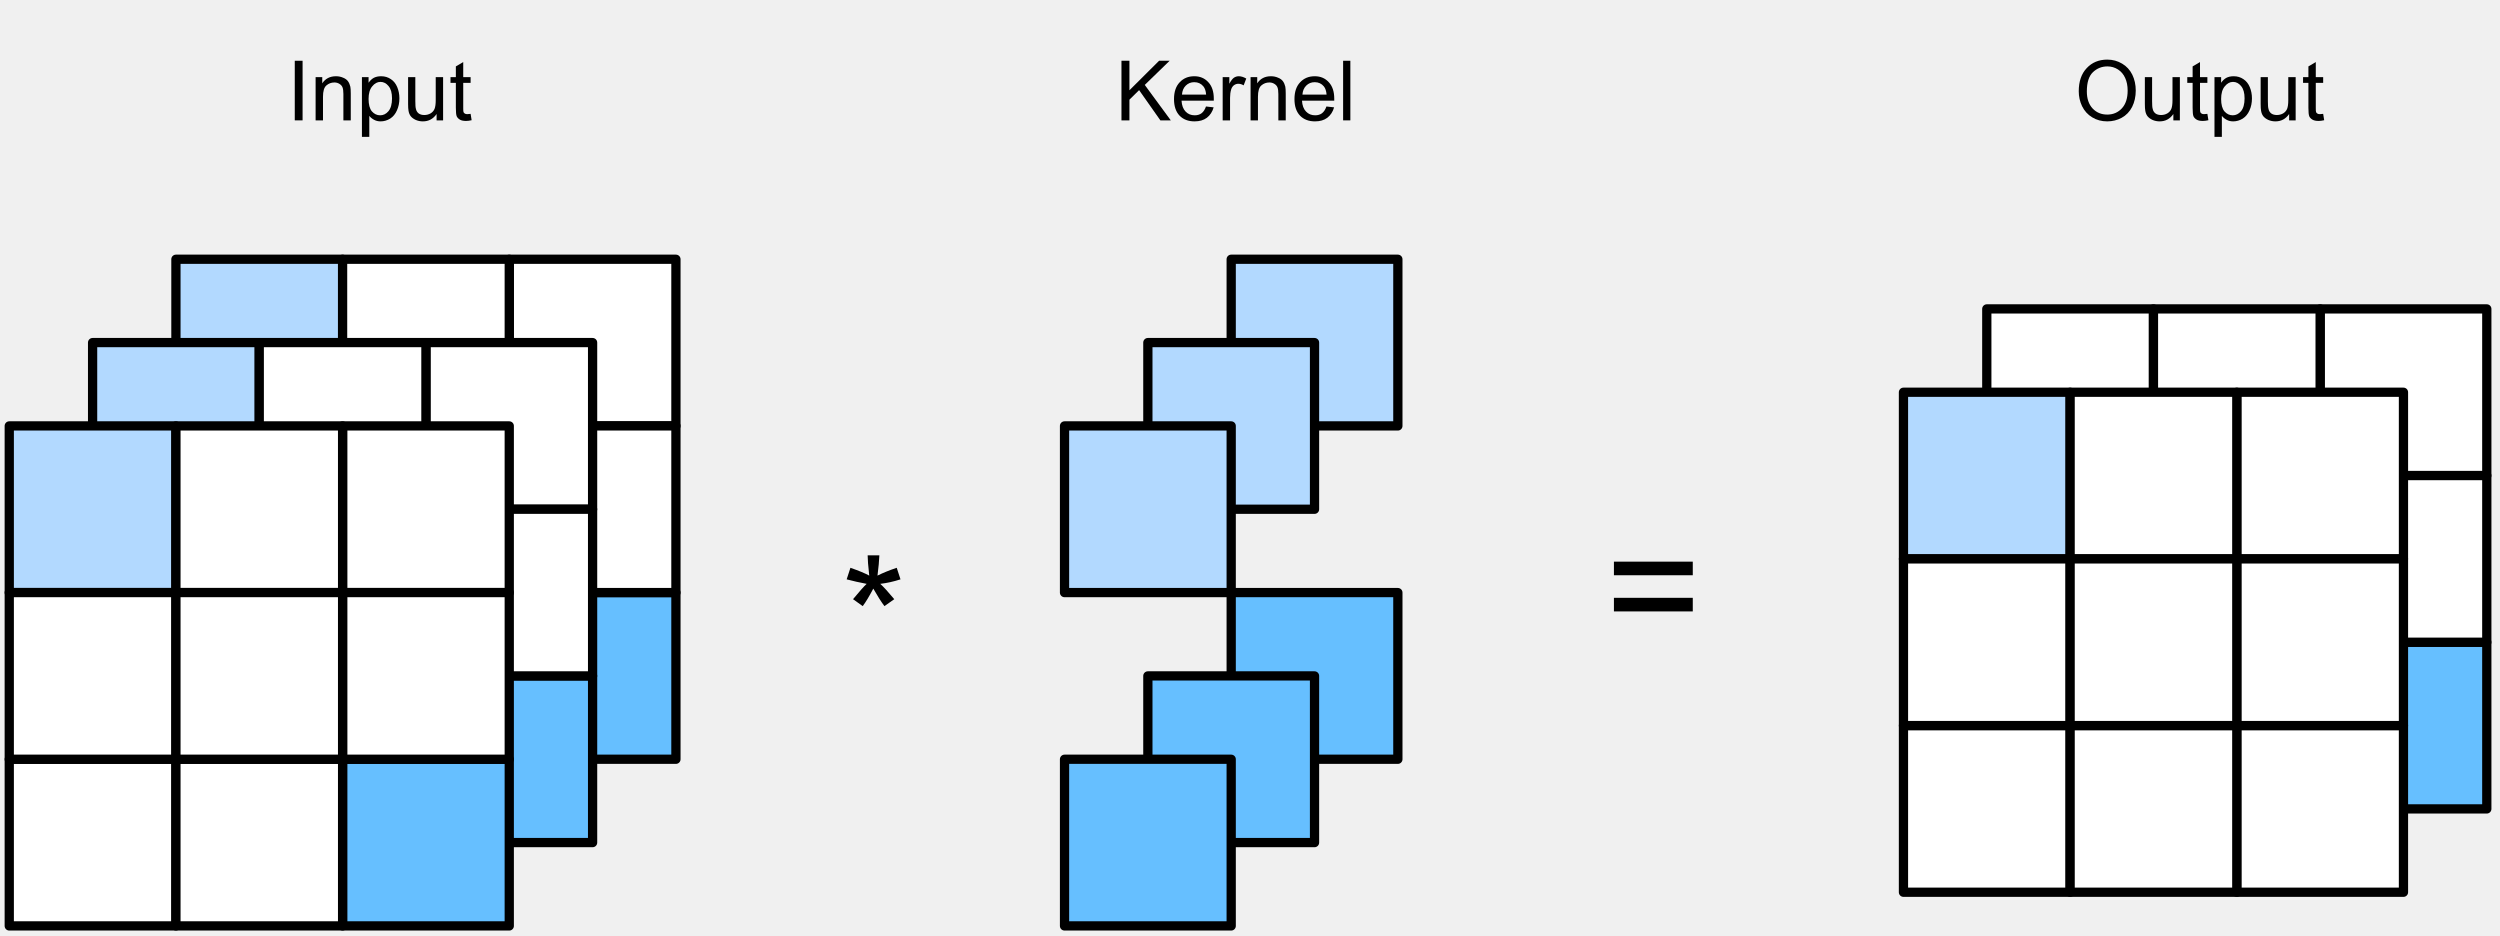
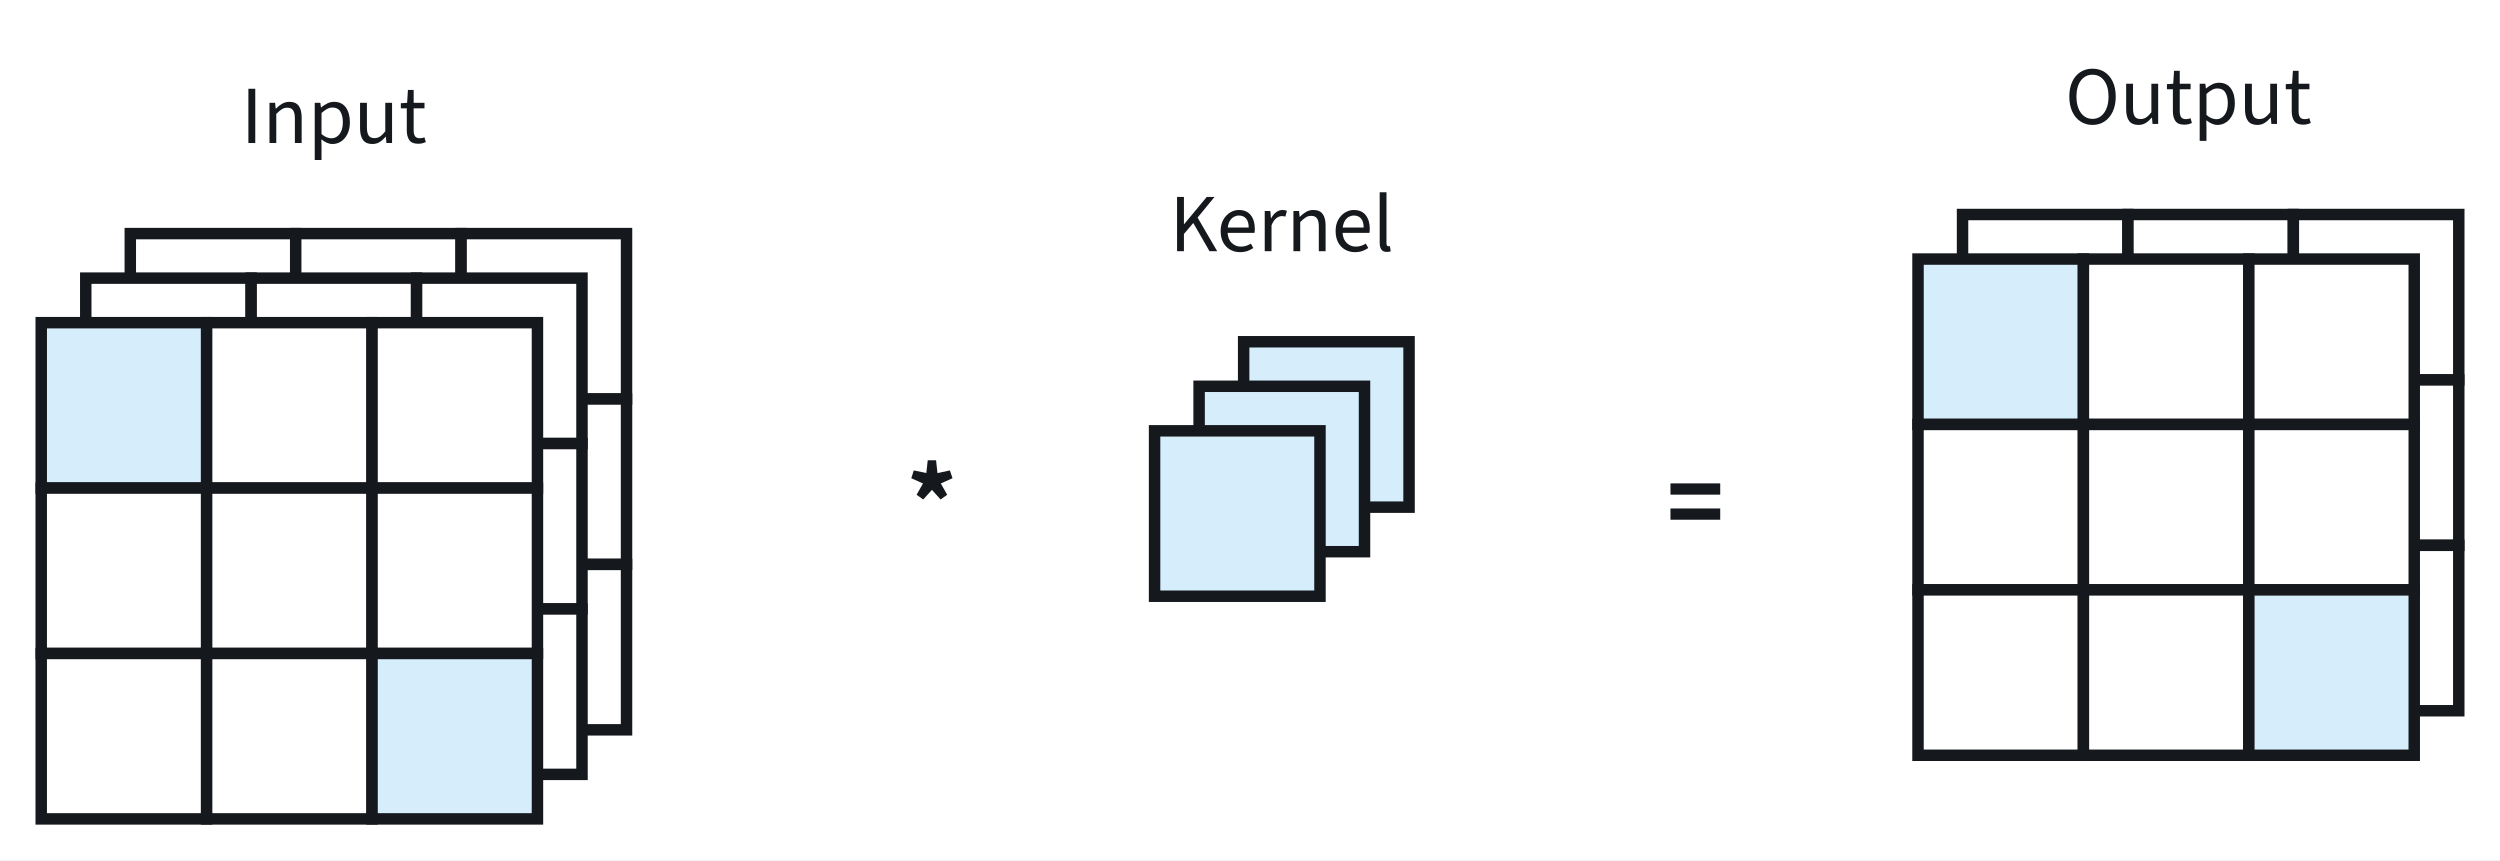
- <svg xmlns="http://www.w3.org/2000/svg" xmlns:xlink="http://www.w3.org/1999/xlink" width="270pt" height="101pt" viewBox="0 0 270 101" version="1.1">
+ <svg xmlns="http://www.w3.org/2000/svg" xmlns:xlink="http://www.w3.org/1999/xlink" width="392.96pt" height="135.198pt" viewBox="0 0 392.96 135.198" version="1.1">
  <defs>
-     <g>
-       <symbol overflow="visible" id="glyph0-0">
-         <path style="stroke:none;" d="M 1.125 0 L 1.125 -5.625 L 5.625 -5.625 L 5.625 0 Z M 1.266 -0.141 L 5.484 -0.141 L 5.484 -5.484 L 1.266 -5.484 Z M 1.266 -0.141 " />
-       </symbol>
-       <symbol overflow="visible" id="glyph0-1">
-         <path style="stroke:none;" d="M 0.438 -3.141 C 0.438 -4.203 0.723 -5.035 1.297 -5.641 C 1.867 -6.254 2.609 -6.562 3.516 -6.562 C 4.109 -6.562 4.645 -6.414 5.125 -6.125 C 5.602 -5.844 5.969 -5.445 6.219 -4.938 C 6.469 -4.426 6.594 -3.852 6.594 -3.219 C 6.594 -2.562 6.461 -1.973 6.203 -1.453 C 5.941 -0.941 5.566 -0.551 5.078 -0.281 C 4.598 -0.02 4.078 0.109 3.516 0.109 C 2.91 0.109 2.367 -0.035 1.891 -0.328 C 1.41 -0.617 1.047 -1.02 0.797 -1.531 C 0.555 -2.039 0.438 -2.578 0.438 -3.141 Z M 1.312 -3.125 C 1.312 -2.344 1.52 -1.727 1.938 -1.281 C 2.352 -0.844 2.879 -0.625 3.516 -0.625 C 4.148 -0.625 4.676 -0.848 5.094 -1.297 C 5.508 -1.742 5.719 -2.383 5.719 -3.219 C 5.719 -3.738 5.629 -4.191 5.453 -4.578 C 5.273 -4.973 5.016 -5.281 4.672 -5.5 C 4.328 -5.719 3.945 -5.828 3.531 -5.828 C 2.926 -5.828 2.406 -5.617 1.969 -5.203 C 1.531 -4.785 1.312 -4.094 1.312 -3.125 Z M 1.312 -3.125 " />
-       </symbol>
-       <symbol overflow="visible" id="glyph0-2">
-         <path style="stroke:none;" d="M 3.656 0 L 3.656 -0.688 C 3.289 -0.156 2.797 0.109 2.172 0.109 C 1.898 0.109 1.645 0.055 1.406 -0.047 C 1.164 -0.16 0.984 -0.297 0.859 -0.453 C 0.742 -0.609 0.664 -0.801 0.625 -1.031 C 0.594 -1.188 0.578 -1.438 0.578 -1.781 L 0.578 -4.672 L 1.359 -4.672 L 1.359 -2.078 C 1.359 -1.66 1.379 -1.383 1.422 -1.25 C 1.461 -1.039 1.562 -0.875 1.719 -0.75 C 1.883 -0.633 2.086 -0.578 2.328 -0.578 C 2.566 -0.578 2.789 -0.633 3 -0.75 C 3.207 -0.875 3.352 -1.039 3.438 -1.25 C 3.52 -1.457 3.562 -1.766 3.562 -2.172 L 3.562 -4.672 L 4.359 -4.672 L 4.359 0 Z M 3.656 0 " />
-       </symbol>
-       <symbol overflow="visible" id="glyph0-3">
-         <path style="stroke:none;" d="M 2.328 -0.703 L 2.438 -0.016 C 2.207 0.035 2.008 0.062 1.844 0.062 C 1.551 0.062 1.328 0.016 1.172 -0.078 C 1.016 -0.172 0.898 -0.289 0.828 -0.438 C 0.766 -0.582 0.734 -0.891 0.734 -1.359 L 0.734 -4.047 L 0.156 -4.047 L 0.156 -4.672 L 0.734 -4.672 L 0.734 -5.828 L 1.531 -6.297 L 1.531 -4.672 L 2.328 -4.672 L 2.328 -4.047 L 1.531 -4.047 L 1.531 -1.328 C 1.531 -1.098 1.539 -0.953 1.562 -0.891 C 1.594 -0.828 1.641 -0.773 1.703 -0.734 C 1.766 -0.691 1.852 -0.672 1.969 -0.672 C 2.062 -0.672 2.18 -0.68 2.328 -0.703 Z M 2.328 -0.703 " />
-       </symbol>
-       <symbol overflow="visible" id="glyph0-4">
-         <path style="stroke:none;" d="M 0.594 1.781 L 0.594 -4.672 L 1.312 -4.672 L 1.312 -4.062 C 1.477 -4.301 1.664 -4.477 1.875 -4.594 C 2.094 -4.707 2.359 -4.766 2.672 -4.766 C 3.066 -4.766 3.414 -4.66 3.719 -4.453 C 4.02 -4.254 4.25 -3.969 4.406 -3.594 C 4.562 -3.219 4.641 -2.812 4.641 -2.375 C 4.641 -1.895 4.551 -1.461 4.375 -1.078 C 4.207 -0.691 3.961 -0.395 3.641 -0.188 C 3.316 0.008 2.973 0.109 2.609 0.109 C 2.348 0.109 2.113 0.051 1.906 -0.062 C 1.695 -0.176 1.523 -0.316 1.391 -0.484 L 1.391 1.781 Z M 1.312 -2.312 C 1.312 -1.707 1.43 -1.258 1.672 -0.969 C 1.922 -0.688 2.219 -0.547 2.562 -0.547 C 2.906 -0.547 3.203 -0.691 3.453 -0.984 C 3.711 -1.285 3.844 -1.75 3.844 -2.375 C 3.844 -2.969 3.719 -3.41 3.469 -3.703 C 3.227 -4.004 2.938 -4.156 2.594 -4.156 C 2.258 -4.156 1.961 -3.992 1.703 -3.672 C 1.441 -3.359 1.312 -2.906 1.312 -2.312 Z M 1.312 -2.312 " />
-       </symbol>
-       <symbol overflow="visible" id="glyph0-5">
-         <path style="stroke:none;" d="M 0.656 0 L 0.656 -6.438 L 1.516 -6.438 L 1.516 -3.25 L 4.719 -6.438 L 5.859 -6.438 L 3.172 -3.828 L 5.984 0 L 4.859 0 L 2.562 -3.266 L 1.516 -2.234 L 1.516 0 Z M 0.656 0 " />
-       </symbol>
-       <symbol overflow="visible" id="glyph0-6">
-         <path style="stroke:none;" d="M 3.781 -1.5 L 4.609 -1.406 C 4.473 -0.926 4.227 -0.551 3.875 -0.281 C 3.531 -0.02 3.086 0.109 2.547 0.109 C 1.867 0.109 1.328 -0.098 0.922 -0.516 C 0.523 -0.941 0.328 -1.535 0.328 -2.297 C 0.328 -3.078 0.531 -3.68 0.938 -4.109 C 1.344 -4.547 1.867 -4.766 2.516 -4.766 C 3.141 -4.766 3.645 -4.551 4.031 -4.125 C 4.426 -3.707 4.625 -3.113 4.625 -2.344 C 4.625 -2.289 4.625 -2.219 4.625 -2.125 L 1.141 -2.125 C 1.172 -1.613 1.316 -1.223 1.578 -0.953 C 1.836 -0.68 2.164 -0.547 2.562 -0.547 C 2.852 -0.547 3.098 -0.617 3.297 -0.766 C 3.504 -0.922 3.664 -1.164 3.781 -1.5 Z M 1.188 -2.781 L 3.797 -2.781 C 3.766 -3.176 3.664 -3.473 3.5 -3.672 C 3.25 -3.973 2.922 -4.125 2.516 -4.125 C 2.148 -4.125 1.844 -4 1.594 -3.75 C 1.352 -3.508 1.219 -3.188 1.188 -2.781 Z M 1.188 -2.781 " />
-       </symbol>
-       <symbol overflow="visible" id="glyph0-7">
-         <path style="stroke:none;" d="M 0.578 0 L 0.578 -4.672 L 1.297 -4.672 L 1.297 -3.953 C 1.473 -4.285 1.641 -4.504 1.797 -4.609 C 1.953 -4.711 2.125 -4.766 2.312 -4.766 C 2.57 -4.766 2.844 -4.68 3.125 -4.516 L 2.844 -3.781 C 2.656 -3.895 2.461 -3.953 2.266 -3.953 C 2.098 -3.953 1.941 -3.898 1.797 -3.797 C 1.66 -3.691 1.562 -3.547 1.5 -3.359 C 1.414 -3.078 1.375 -2.77 1.375 -2.438 L 1.375 0 Z M 0.578 0 " />
-       </symbol>
-       <symbol overflow="visible" id="glyph0-8">
-         <path style="stroke:none;" d="M 0.594 0 L 0.594 -4.672 L 1.312 -4.672 L 1.312 -4 C 1.645 -4.508 2.141 -4.766 2.797 -4.766 C 3.078 -4.766 3.332 -4.711 3.562 -4.609 C 3.801 -4.516 3.977 -4.383 4.094 -4.219 C 4.207 -4.062 4.289 -3.867 4.344 -3.641 C 4.375 -3.492 4.391 -3.238 4.391 -2.875 L 4.391 0 L 3.594 0 L 3.594 -2.844 C 3.594 -3.164 3.562 -3.406 3.5 -3.562 C 3.438 -3.719 3.328 -3.844 3.172 -3.938 C 3.016 -4.039 2.832 -4.094 2.625 -4.094 C 2.289 -4.094 2 -3.984 1.75 -3.766 C 1.508 -3.555 1.391 -3.148 1.391 -2.547 L 1.391 0 Z M 0.594 0 " />
-       </symbol>
-       <symbol overflow="visible" id="glyph0-9">
-         <path style="stroke:none;" d="M 0.578 0 L 0.578 -6.438 L 1.359 -6.438 L 1.359 0 Z M 0.578 0 " />
-       </symbol>
-       <symbol overflow="visible" id="glyph0-10">
-         <path style="stroke:none;" d="M 0.844 0 L 0.844 -6.438 L 1.688 -6.438 L 1.688 0 Z M 0.844 0 " />
-       </symbol>
-       <symbol overflow="visible" id="glyph1-0">
-         <path style="stroke:none;" d="M 2.25 0 L 2.25 -11.25 L 11.25 -11.25 L 11.25 0 Z M 2.531 -0.281 L 10.969 -0.281 L 10.969 -10.969 L 2.531 -10.969 Z M 2.531 -0.281 " />
-       </symbol>
-       <symbol overflow="visible" id="glyph1-1">
-         <path style="stroke:none;" d="M 0.562 -10.516 L 0.969 -11.766 C 1.895 -11.441 2.57 -11.16 3 -10.922 C 2.883 -11.973 2.828 -12.703 2.828 -13.109 L 4.094 -13.109 C 4.07 -12.523 4.004 -11.797 3.891 -10.922 C 4.492 -11.223 5.188 -11.504 5.969 -11.766 L 6.375 -10.516 C 5.625 -10.273 4.895 -10.113 4.188 -10.031 C 4.539 -9.719 5.047 -9.164 5.703 -8.375 L 4.641 -7.625 C 4.297 -8.082 3.895 -8.711 3.438 -9.516 C 3 -8.68 2.617 -8.051 2.297 -7.625 L 1.25 -8.375 C 1.938 -9.207 2.426 -9.758 2.719 -10.031 C 1.957 -10.176 1.238 -10.336 0.562 -10.516 Z M 0.562 -10.516 " />
-       </symbol>
-       <symbol overflow="visible" id="glyph1-2">
-         <path style="stroke:none;" d="M 9.516 -7.578 L 1 -7.578 L 1 -9.047 L 9.516 -9.047 Z M 9.516 -3.672 L 1 -3.672 L 1 -5.141 L 9.516 -5.141 Z M 9.516 -3.672 " />
-       </symbol>
+     <style type="text/css">*{stroke-linejoin: round; stroke-linecap: butt}</style>
+   </defs>
+   <g id="figure_1">
+     <g id="patch_1">
+       <path d="M 0 135.198  L 392.96 135.198  L 392.96 0  L 0 0  z " style="fill: #ffffff" />
    </g>
+     <g id="axes_1">
+       <g id="patch_2">
+         <path d="M 20.48 62.718  L 46.48 62.718  L 46.48 36.718  L 20.48 36.718  z " clip-path="url(#p681857a300)" style="fill: #ffffff; stroke: #15181c; stroke-width: 1.8; stroke-linejoin: miter" />
+       </g>
+       <g id="patch_3">
+         <path d="M 46.48 62.718  L 72.48 62.718  L 72.48 36.718  L 46.48 36.718  z " clip-path="url(#p681857a300)" style="fill: #ffffff; stroke: #15181c; stroke-width: 1.8; stroke-linejoin: miter" />
+       </g>
+       <g id="patch_4">
+         <path d="M 72.48 62.718  L 98.48 62.718  L 98.48 36.718  L 72.48 36.718  z " clip-path="url(#p681857a300)" style="fill: #ffffff; stroke: #15181c; stroke-width: 1.8; stroke-linejoin: miter" />
+       </g>
+       <g id="patch_5">
+         <path d="M 20.48 88.718  L 46.48 88.718  L 46.48 62.718  L 20.48 62.718  z " clip-path="url(#p681857a300)" style="fill: #ffffff; stroke: #15181c; stroke-width: 1.8; stroke-linejoin: miter" />
+       </g>
+       <g id="patch_6">
+         <path d="M 46.48 88.718  L 72.48 88.718  L 72.48 62.718  L 46.48 62.718  z " clip-path="url(#p681857a300)" style="fill: #ffffff; stroke: #15181c; stroke-width: 1.8; stroke-linejoin: miter" />
+       </g>
+       <g id="patch_7">
+         <path d="M 72.48 88.718  L 98.48 88.718  L 98.48 62.718  L 72.48 62.718  z " clip-path="url(#p681857a300)" style="fill: #ffffff; stroke: #15181c; stroke-width: 1.8; stroke-linejoin: miter" />
+       </g>
+       <g id="patch_8">
+         <path d="M 20.48 114.718  L 46.48 114.718  L 46.48 88.718  L 20.48 88.718  z " clip-path="url(#p681857a300)" style="fill: #ffffff; stroke: #15181c; stroke-width: 1.8; stroke-linejoin: miter" />
+       </g>
+       <g id="patch_9">
+         <path d="M 46.48 114.718  L 72.48 114.718  L 72.48 88.718  L 46.48 88.718  z " clip-path="url(#p681857a300)" style="fill: #ffffff; stroke: #15181c; stroke-width: 1.8; stroke-linejoin: miter" />
+       </g>
+       <g id="patch_10">
+         <path d="M 72.48 114.718  L 98.48 114.718  L 98.48 88.718  L 72.48 88.718  z " clip-path="url(#p681857a300)" style="fill: #ffffff; stroke: #15181c; stroke-width: 1.8; stroke-linejoin: miter" />
+       </g>
+       <g id="patch_11">
+         <path d="M 195.48 79.718  L 221.48 79.718  L 221.48 53.718  L 195.48 53.718  z " clip-path="url(#p681857a300)" style="fill: #d6edfc; stroke: #15181c; stroke-width: 1.8; stroke-linejoin: miter" />
+       </g>
+       <g id="patch_12">
+         <path d="M 13.48 69.718  L 39.48 69.718  L 39.48 43.718  L 13.48 43.718  z " clip-path="url(#p681857a300)" style="fill: #ffffff; stroke: #15181c; stroke-width: 1.8; stroke-linejoin: miter" />
+       </g>
+       <g id="patch_13">
+         <path d="M 39.48 69.718  L 65.48 69.718  L 65.48 43.718  L 39.48 43.718  z " clip-path="url(#p681857a300)" style="fill: #ffffff; stroke: #15181c; stroke-width: 1.8; stroke-linejoin: miter" />
+       </g>
+       <g id="patch_14">
+         <path d="M 65.48 69.718  L 91.48 69.718  L 91.48 43.718  L 65.48 43.718  z " clip-path="url(#p681857a300)" style="fill: #ffffff; stroke: #15181c; stroke-width: 1.8; stroke-linejoin: miter" />
+       </g>
+       <g id="patch_15">
+         <path d="M 13.48 95.718  L 39.48 95.718  L 39.48 69.718  L 13.48 69.718  z " clip-path="url(#p681857a300)" style="fill: #ffffff; stroke: #15181c; stroke-width: 1.8; stroke-linejoin: miter" />
+       </g>
+       <g id="patch_16">
+         <path d="M 39.48 95.718  L 65.48 95.718  L 65.48 69.718  L 39.48 69.718  z " clip-path="url(#p681857a300)" style="fill: #ffffff; stroke: #15181c; stroke-width: 1.8; stroke-linejoin: miter" />
+       </g>
+       <g id="patch_17">
+         <path d="M 65.48 95.718  L 91.48 95.718  L 91.48 69.718  L 65.48 69.718  z " clip-path="url(#p681857a300)" style="fill: #ffffff; stroke: #15181c; stroke-width: 1.8; stroke-linejoin: miter" />
+       </g>
+       <g id="patch_18">
+         <path d="M 13.48 121.718  L 39.48 121.718  L 39.48 95.718  L 13.48 95.718  z " clip-path="url(#p681857a300)" style="fill: #ffffff; stroke: #15181c; stroke-width: 1.8; stroke-linejoin: miter" />
+       </g>
+       <g id="patch_19">
+         <path d="M 39.48 121.718  L 65.48 121.718  L 65.48 95.718  L 39.48 95.718  z " clip-path="url(#p681857a300)" style="fill: #ffffff; stroke: #15181c; stroke-width: 1.8; stroke-linejoin: miter" />
+       </g>
+       <g id="patch_20">
+         <path d="M 65.48 121.718  L 91.48 121.718  L 91.48 95.718  L 65.48 95.718  z " clip-path="url(#p681857a300)" style="fill: #ffffff; stroke: #15181c; stroke-width: 1.8; stroke-linejoin: miter" />
+       </g>
+       <g id="patch_21">
+         <path d="M 188.48 86.718  L 214.48 86.718  L 214.48 60.718  L 188.48 60.718  z " clip-path="url(#p681857a300)" style="fill: #d6edfc; stroke: #15181c; stroke-width: 1.8; stroke-linejoin: miter" />
+       </g>
+       <g id="patch_22">
+         <path d="M 308.48 59.718  L 334.48 59.718  L 334.48 33.718  L 308.48 33.718  z " clip-path="url(#p681857a300)" style="fill: #ffffff; stroke: #15181c; stroke-width: 1.8; stroke-linejoin: miter" />
+       </g>
+       <g id="patch_23">
+         <path d="M 334.48 59.718  L 360.48 59.718  L 360.48 33.718  L 334.48 33.718  z " clip-path="url(#p681857a300)" style="fill: #ffffff; stroke: #15181c; stroke-width: 1.8; stroke-linejoin: miter" />
+       </g>
+       <g id="patch_24">
+         <path d="M 360.48 59.718  L 386.48 59.718  L 386.48 33.718  L 360.48 33.718  z " clip-path="url(#p681857a300)" style="fill: #ffffff; stroke: #15181c; stroke-width: 1.8; stroke-linejoin: miter" />
+       </g>
+       <g id="patch_25">
+         <path d="M 308.48 85.718  L 334.48 85.718  L 334.48 59.718  L 308.48 59.718  z " clip-path="url(#p681857a300)" style="fill: #ffffff; stroke: #15181c; stroke-width: 1.8; stroke-linejoin: miter" />
+       </g>
+       <g id="patch_26">
+         <path d="M 334.48 85.718  L 360.48 85.718  L 360.48 59.718  L 334.48 59.718  z " clip-path="url(#p681857a300)" style="fill: #ffffff; stroke: #15181c; stroke-width: 1.8; stroke-linejoin: miter" />
+       </g>
+       <g id="patch_27">
+         <path d="M 360.48 85.718  L 386.48 85.718  L 386.48 59.718  L 360.48 59.718  z " clip-path="url(#p681857a300)" style="fill: #ffffff; stroke: #15181c; stroke-width: 1.8; stroke-linejoin: miter" />
+       </g>
+       <g id="patch_28">
+         <path d="M 308.48 111.718  L 334.48 111.718  L 334.48 85.718  L 308.48 85.718  z " clip-path="url(#p681857a300)" style="fill: #ffffff; stroke: #15181c; stroke-width: 1.8; stroke-linejoin: miter" />
+       </g>
+       <g id="patch_29">
+         <path d="M 334.48 111.718  L 360.48 111.718  L 360.48 85.718  L 334.48 85.718  z " clip-path="url(#p681857a300)" style="fill: #ffffff; stroke: #15181c; stroke-width: 1.8; stroke-linejoin: miter" />
+       </g>
+       <g id="patch_30">
+         <path d="M 360.48 111.718  L 386.48 111.718  L 386.48 85.718  L 360.48 85.718  z " clip-path="url(#p681857a300)" style="fill: #ffffff; stroke: #15181c; stroke-width: 1.8; stroke-linejoin: miter" />
+       </g>
+       <g id="patch_31">
+         <path d="M 6.48 76.718  L 32.48 76.718  L 32.48 50.718  L 6.48 50.718  z " clip-path="url(#p681857a300)" style="fill: #d6edfc; stroke: #15181c; stroke-width: 1.8; stroke-linejoin: miter" />
+       </g>
+       <g id="patch_32">
+         <path d="M 32.48 76.718  L 58.48 76.718  L 58.48 50.718  L 32.48 50.718  z " clip-path="url(#p681857a300)" style="fill: #ffffff; stroke: #15181c; stroke-width: 1.8; stroke-linejoin: miter" />
+       </g>
+       <g id="patch_33">
+         <path d="M 58.48 76.718  L 84.48 76.718  L 84.48 50.718  L 58.48 50.718  z " clip-path="url(#p681857a300)" style="fill: #ffffff; stroke: #15181c; stroke-width: 1.8; stroke-linejoin: miter" />
+       </g>
+       <g id="patch_34">
+         <path d="M 6.48 102.718  L 32.48 102.718  L 32.48 76.718  L 6.48 76.718  z " clip-path="url(#p681857a300)" style="fill: #ffffff; stroke: #15181c; stroke-width: 1.8; stroke-linejoin: miter" />
+       </g>
+       <g id="patch_35">
+         <path d="M 32.48 102.718  L 58.48 102.718  L 58.48 76.718  L 32.48 76.718  z " clip-path="url(#p681857a300)" style="fill: #ffffff; stroke: #15181c; stroke-width: 1.8; stroke-linejoin: miter" />
+       </g>
+       <g id="patch_36">
+         <path d="M 58.48 102.718  L 84.48 102.718  L 84.48 76.718  L 58.48 76.718  z " clip-path="url(#p681857a300)" style="fill: #ffffff; stroke: #15181c; stroke-width: 1.8; stroke-linejoin: miter" />
+       </g>
+       <g id="patch_37">
+         <path d="M 6.48 128.718  L 32.48 128.718  L 32.48 102.718  L 6.48 102.718  z " clip-path="url(#p681857a300)" style="fill: #ffffff; stroke: #15181c; stroke-width: 1.8; stroke-linejoin: miter" />
+       </g>
+       <g id="patch_38">
+         <path d="M 32.48 128.718  L 58.48 128.718  L 58.48 102.718  L 32.48 102.718  z " clip-path="url(#p681857a300)" style="fill: #ffffff; stroke: #15181c; stroke-width: 1.8; stroke-linejoin: miter" />
+       </g>
+       <g id="patch_39">
+         <path d="M 58.48 128.718  L 84.48 128.718  L 84.48 102.718  L 58.48 102.718  z " clip-path="url(#p681857a300)" style="fill: #d6edfc; stroke: #15181c; stroke-width: 1.8; stroke-linejoin: miter" />
+       </g>
+       <g id="patch_40">
+         <path d="M 181.48 93.718  L 207.48 93.718  L 207.48 67.718  L 181.48 67.718  z " clip-path="url(#p681857a300)" style="fill: #d6edfc; stroke: #15181c; stroke-width: 1.8; stroke-linejoin: miter" />
+       </g>
+       <g id="patch_41">
+         <path d="M 301.48 66.718  L 327.48 66.718  L 327.48 40.718  L 301.48 40.718  z " clip-path="url(#p681857a300)" style="fill: #d6edfc; stroke: #15181c; stroke-width: 1.8; stroke-linejoin: miter" />
+       </g>
+       <g id="patch_42">
+         <path d="M 327.48 66.718  L 353.48 66.718  L 353.48 40.718  L 327.48 40.718  z " clip-path="url(#p681857a300)" style="fill: #ffffff; stroke: #15181c; stroke-width: 1.8; stroke-linejoin: miter" />
+       </g>
+       <g id="patch_43">
+         <path d="M 353.48 66.718  L 379.48 66.718  L 379.48 40.718  L 353.48 40.718  z " clip-path="url(#p681857a300)" style="fill: #ffffff; stroke: #15181c; stroke-width: 1.8; stroke-linejoin: miter" />
+       </g>
+       <g id="patch_44">
+         <path d="M 301.48 92.718  L 327.48 92.718  L 327.48 66.718  L 301.48 66.718  z " clip-path="url(#p681857a300)" style="fill: #ffffff; stroke: #15181c; stroke-width: 1.8; stroke-linejoin: miter" />
+       </g>
+       <g id="patch_45">
+         <path d="M 327.48 92.718  L 353.48 92.718  L 353.48 66.718  L 327.48 66.718  z " clip-path="url(#p681857a300)" style="fill: #ffffff; stroke: #15181c; stroke-width: 1.8; stroke-linejoin: miter" />
+       </g>
+       <g id="patch_46">
+         <path d="M 353.48 92.718  L 379.48 92.718  L 379.48 66.718  L 353.48 66.718  z " clip-path="url(#p681857a300)" style="fill: #ffffff; stroke: #15181c; stroke-width: 1.8; stroke-linejoin: miter" />
+       </g>
+       <g id="patch_47">
+         <path d="M 301.48 118.718  L 327.48 118.718  L 327.48 92.718  L 301.48 92.718  z " clip-path="url(#p681857a300)" style="fill: #ffffff; stroke: #15181c; stroke-width: 1.8; stroke-linejoin: miter" />
+       </g>
+       <g id="patch_48">
+         <path d="M 327.48 118.718  L 353.48 118.718  L 353.48 92.718  L 327.48 92.718  z " clip-path="url(#p681857a300)" style="fill: #ffffff; stroke: #15181c; stroke-width: 1.8; stroke-linejoin: miter" />
+       </g>
+       <g id="patch_49">
+         <path d="M 353.48 118.718  L 379.48 118.718  L 379.48 92.718  L 353.48 92.718  z " clip-path="url(#p681857a300)" style="fill: #d6edfc; stroke: #15181c; stroke-width: 1.8; stroke-linejoin: miter" />
+       </g>
+       <g id="text_1">
+         <g style="fill: #15181c" transform="translate(37.8743 22.48) scale(0.13 -0.13)">
+           <defs>
+             <path id="SourceSans3-Regular-a" d="M 576 0  L 576 4198  L 1107 4198  L 1107 0  L 576 0  z " transform="scale(0.015625)" />
+             <path id="SourceSans3-Regular-29" d="M 525 0  L 525 3110  L 960 3110  L 1005 2662  L 1024 2662  Q 1248 2886 1497 3036  Q 1747 3187 2067 3187  Q 2560 3187 2787 2876  Q 3014 2566 3014 1971  L 3014 0  L 2490 0  L 2490 1901  Q 2490 2336 2349 2534  Q 2208 2733 1901 2733  Q 1664 2733 1475 2611  Q 1286 2490 1050 2253  L 1050 0  L 525 0  z " transform="scale(0.015625)" />
+             <path id="SourceSans3-Regular-2b" d="M 525 -1312  L 525 3110  L 960 3110  L 1005 2752  L 1024 2752  Q 1235 2931 1488 3059  Q 1741 3187 2016 3187  Q 2618 3187 2931 2755  Q 3245 2323 3245 1600  Q 3245 1075 3056 697  Q 2867 320 2563 121  Q 2259 -77 1901 -77  Q 1683 -77 1468 19  Q 1254 115 1037 282  L 1050 -262  L 1050 -1312  L 525 -1312  z M 1811 365  Q 2195 365 2448 694  Q 2701 1024 2701 1600  Q 2701 2112 2512 2429  Q 2323 2746 1882 2746  Q 1683 2746 1481 2637  Q 1280 2528 1050 2323  L 1050 691  Q 1261 512 1459 438  Q 1658 365 1811 365  z " transform="scale(0.015625)" />
+             <path id="SourceSans3-Regular-30" d="M 1434 -77  Q 941 -77 710 233  Q 480 544 480 1139  L 480 3110  L 1011 3110  L 1011 1210  Q 1011 774 1148 576  Q 1286 378 1594 378  Q 1837 378 2025 502  Q 2214 627 2432 902  L 2432 3110  L 2957 3110  L 2957 0  L 2522 0  L 2477 486  L 2458 486  Q 2240 230 1997 76  Q 1754 -77 1434 -77  z " transform="scale(0.015625)" />
+             <path id="SourceSans3-Regular-2f" d="M 1504 -58  Q 1005 -58 809 227  Q 614 512 614 979  L 614 2682  L 154 2682  L 154 3078  L 640 3110  L 704 4109  L 1146 4109  L 1146 3110  L 1984 3110  L 1984 2682  L 1146 2682  L 1146 966  Q 1146 685 1251 528  Q 1357 371 1626 371  Q 1709 371 1798 387  Q 1888 403 1978 448  L 2086 77  Q 1965 13 1814 -22  Q 1664 -58 1504 -58  z " transform="scale(0.015625)" />
+           </defs>
+           <use xlink:href="#SourceSans3-Regular-a" />
+           <use xlink:href="#SourceSans3-Regular-29" transform="translate(26.29688 0)" />
+           <use xlink:href="#SourceSans3-Regular-2b" transform="translate(81 0)" />
+           <use xlink:href="#SourceSans3-Regular-30" transform="translate(136.5 0)" />
+           <use xlink:href="#SourceSans3-Regular-2f" transform="translate(190.9062 0)" />
+         </g>
+       </g>
+       <g id="text_2">
+         <g style="fill: #15181c" transform="translate(183.8457 39.48) scale(0.13 -0.13)">
+           <defs>
+             <path id="SourceSans3-Regular-c" d="M 576 0  L 576 4198  L 1107 4198  L 1107 2093  L 1126 2093  L 2874 4198  L 3475 4198  L 2163 2598  L 3680 0  L 3085 0  L 1830 2182  L 1107 1331  L 1107 0  L 576 0  z " transform="scale(0.015625)" />
+             <path id="SourceSans3-Regular-20" d="M 1702 2758  Q 1510 2758 1328 2665  Q 1146 2573 1014 2368  Q 883 2163 838 1830  L 2458 1830  Q 2458 2285 2259 2521  Q 2061 2758 1702 2758  z M 1786 -77  Q 1370 -77 1027 115  Q 685 307 486 675  Q 288 1043 288 1555  Q 288 2061 489 2425  Q 691 2790 1014 2988  Q 1338 3187 1696 3187  Q 2298 3187 2614 2790  Q 2931 2394 2931 1728  Q 2931 1645 2924 1568  Q 2918 1491 2906 1414  L 826 1414  Q 864 890 1161 621  Q 1459 352 1850 352  Q 2074 352 2269 416  Q 2464 480 2624 589  L 2816 243  Q 2611 102 2358 12  Q 2106 -77 1786 -77  z " transform="scale(0.015625)" />
+             <path id="SourceSans3-Regular-2d" d="M 525 0  L 525 3110  L 960 3110  L 1005 2547  L 1024 2547  Q 1178 2842 1408 3014  Q 1638 3187 1907 3187  Q 2093 3187 2240 3123  L 2125 2675  Q 2054 2694 1993 2704  Q 1933 2714 1837 2714  Q 1638 2714 1424 2554  Q 1210 2394 1050 1997  L 1050 0  L 525 0  z " transform="scale(0.015625)" />
+             <path id="SourceSans3-Regular-27" d="M 1082 -58  Q 787 -58 656 124  Q 525 307 525 640  L 525 4557  L 1050 4557  L 1050 602  Q 1050 480 1094 429  Q 1139 378 1203 378  Q 1229 378 1251 381  Q 1274 384 1312 390  L 1382 -6  Q 1267 -58 1082 -58  z " transform="scale(0.015625)" />
+           </defs>
+           <use xlink:href="#SourceSans3-Regular-c" />
+           <use xlink:href="#SourceSans3-Regular-20" transform="translate(57.20312 0)" />
+           <use xlink:href="#SourceSans3-Regular-2d" transform="translate(106.7969 0)" />
+           <use xlink:href="#SourceSans3-Regular-29" transform="translate(141.5 0)" />
+           <use xlink:href="#SourceSans3-Regular-20" transform="translate(196.2031 0)" />
+           <use xlink:href="#SourceSans3-Regular-27" transform="translate(245.7969 0)" />
+         </g>
+       </g>
+       <g id="text_3">
+         <g style="fill: #15181c" transform="translate(324.5897 19.48) scale(0.13 -0.13)">
+           <defs>
+             <path id="SourceSans3-Regular-10" d="M 2125 -77  Q 1600 -77 1193 192  Q 787 461 560 953  Q 333 1446 333 2118  Q 333 2790 560 3273  Q 787 3757 1193 4016  Q 1600 4275 2125 4275  Q 2656 4275 3059 4016  Q 3462 3757 3692 3273  Q 3923 2790 3923 2118  Q 3923 1446 3692 953  Q 3462 461 3059 192  Q 2656 -77 2125 -77  z M 2125 390  Q 2502 390 2780 604  Q 3059 819 3212 1206  Q 3366 1594 3366 2118  Q 3366 2899 3027 3353  Q 2688 3808 2125 3808  Q 1562 3808 1222 3353  Q 883 2899 883 2118  Q 883 1594 1036 1206  Q 1190 819 1472 604  Q 1754 390 2125 390  z " transform="scale(0.015625)" />
+           </defs>
+           <use xlink:href="#SourceSans3-Regular-10" />
+           <use xlink:href="#SourceSans3-Regular-30" transform="translate(66.40625 0)" />
+           <use xlink:href="#SourceSans3-Regular-2f" transform="translate(120.8125 0)" />
+           <use xlink:href="#SourceSans3-Regular-2b" transform="translate(154.6094 0)" />
+           <use xlink:href="#SourceSans3-Regular-30" transform="translate(210.1094 0)" />
+           <use xlink:href="#SourceSans3-Regular-2f" transform="translate(264.5156 0)" />
+         </g>
+       </g>
+       <g id="text_4">
+         <g style="fill: #15181c" transform="translate(142.5952 84.447) scale(0.17 -0.17)">
+           <defs>
+             <path id="SourceSans3-Bold-5ac" d="M 947 2234  L 557 2515  L 934 3181  L 243 3494  L 390 3955  L 1133 3802  L 1216 4557  L 1709 4557  L 1792 3795  L 2528 3955  L 2682 3494  L 1990 3181  L 2368 2515  L 1978 2234  L 1466 2803  L 947 2234  z " transform="scale(0.015625)" />
+           </defs>
+           <use xlink:href="#SourceSans3-Bold-5ac" />
+         </g>
+       </g>
+       <g id="text_5">
+         <g style="fill: #15181c" transform="translate(261.9923 84.447) scale(0.17 -0.17)">
+           <defs>
+             <path id="SourceSans3-Bold-877" d="M 218 2521  L 218 3187  L 3162 3187  L 3162 2521  L 218 2521  z M 218 1037  L 218 1703  L 3162 1703  L 3162 1037  L 218 1037  z " transform="scale(0.015625)" />
+           </defs>
+           <use xlink:href="#SourceSans3-Bold-877" />
+         </g>
+       </g>
+     </g>
+   </g>
+   <defs>
+     <clipPath id="p681857a300">
+       <rect x="-13.52" y="-21.282" width="620" height="170" />
+     </clipPath>
  </defs>
-   <g id="surface1">
-     <path style="fill-rule:nonzero;fill:rgb(39.999%,74.902%,100%);fill-opacity:1;stroke-width:1;stroke-linecap:round;stroke-linejoin:round;stroke:rgb(0%,0%,0%);stroke-opacity:1;stroke-miterlimit:10;" d="M 63 108 L 81 108 L 81 126 L 63 126 Z M 63 108 " transform="matrix(1,0,0,1,-8,-44)" />
-     <path style="fill-rule:nonzero;fill:rgb(100%,100%,100%);fill-opacity:1;stroke-width:1;stroke-linecap:round;stroke-linejoin:round;stroke:rgb(0%,0%,0%);stroke-opacity:1;stroke-miterlimit:10;" d="M 63 72 L 81 72 L 81 90 L 63 90 Z M 63 72 " transform="matrix(1,0,0,1,-8,-44)" />
-     <path style="fill-rule:nonzero;fill:rgb(100%,100%,100%);fill-opacity:1;stroke-width:1;stroke-linecap:round;stroke-linejoin:round;stroke:rgb(0%,0%,0%);stroke-opacity:1;stroke-miterlimit:10;" d="M 63 90 L 81 90 L 81 108 L 63 108 Z M 63 90 " transform="matrix(1,0,0,1,-8,-44)" />
-     <path style="fill-rule:nonzero;fill:rgb(100%,100%,100%);fill-opacity:1;stroke-width:1;stroke-linecap:round;stroke-linejoin:round;stroke:rgb(0%,0%,0%);stroke-opacity:1;stroke-miterlimit:10;" d="M 27 108 L 45 108 L 45 126 L 27 126 Z M 27 108 " transform="matrix(1,0,0,1,-8,-44)" />
-     <path style="fill-rule:nonzero;fill:rgb(100%,100%,100%);fill-opacity:1;stroke-width:1;stroke-linecap:round;stroke-linejoin:round;stroke:rgb(0%,0%,0%);stroke-opacity:1;stroke-miterlimit:10;" d="M 45 108 L 63 108 L 63 126 L 45 126 Z M 45 108 " transform="matrix(1,0,0,1,-8,-44)" />
-     <path style="fill-rule:nonzero;fill:rgb(69.804%,85.098%,100%);fill-opacity:1;stroke-width:1;stroke-linecap:round;stroke-linejoin:round;stroke:rgb(0%,0%,0%);stroke-opacity:1;stroke-miterlimit:10;" d="M 27 72 L 45 72 L 45 90 L 27 90 Z M 27 72 " transform="matrix(1,0,0,1,-8,-44)" />
-     <path style="fill-rule:nonzero;fill:rgb(100%,100%,100%);fill-opacity:1;stroke-width:1;stroke-linecap:round;stroke-linejoin:round;stroke:rgb(0%,0%,0%);stroke-opacity:1;stroke-miterlimit:10;" d="M 27 90 L 45 90 L 45 108 L 27 108 Z M 27 90 " transform="matrix(1,0,0,1,-8,-44)" />
-     <path style="fill-rule:nonzero;fill:rgb(100%,100%,100%);fill-opacity:1;stroke-width:1;stroke-linecap:round;stroke-linejoin:round;stroke:rgb(0%,0%,0%);stroke-opacity:1;stroke-miterlimit:10;" d="M 45 72 L 63 72 L 63 90 L 45 90 Z M 45 72 " transform="matrix(1,0,0,1,-8,-44)" />
-     <path style="fill-rule:nonzero;fill:rgb(100%,100%,100%);fill-opacity:1;stroke-width:1;stroke-linecap:round;stroke-linejoin:round;stroke:rgb(0%,0%,0%);stroke-opacity:1;stroke-miterlimit:10;" d="M 45 90 L 63 90 L 63 108 L 45 108 Z M 45 90 " transform="matrix(1,0,0,1,-8,-44)" />
-     <path style="fill-rule:nonzero;fill:rgb(39.999%,74.902%,100%);fill-opacity:1;stroke-width:1;stroke-linecap:round;stroke-linejoin:round;stroke:rgb(0%,0%,0%);stroke-opacity:1;stroke-miterlimit:10;" d="M 54 117 L 72 117 L 72 135 L 54 135 Z M 54 117 " transform="matrix(1,0,0,1,-8,-44)" />
-     <path style="fill-rule:nonzero;fill:rgb(100%,100%,100%);fill-opacity:1;stroke-width:1;stroke-linecap:round;stroke-linejoin:round;stroke:rgb(0%,0%,0%);stroke-opacity:1;stroke-miterlimit:10;" d="M 54 81 L 72 81 L 72 99 L 54 99 Z M 54 81 " transform="matrix(1,0,0,1,-8,-44)" />
-     <path style="fill-rule:nonzero;fill:rgb(100%,100%,100%);fill-opacity:1;stroke-width:1;stroke-linecap:round;stroke-linejoin:round;stroke:rgb(0%,0%,0%);stroke-opacity:1;stroke-miterlimit:10;" d="M 54 99 L 72 99 L 72 117 L 54 117 Z M 54 99 " transform="matrix(1,0,0,1,-8,-44)" />
-     <path style="fill-rule:nonzero;fill:rgb(100%,100%,100%);fill-opacity:1;stroke-width:1;stroke-linecap:round;stroke-linejoin:round;stroke:rgb(0%,0%,0%);stroke-opacity:1;stroke-miterlimit:10;" d="M 18 117 L 36 117 L 36 135 L 18 135 Z M 18 117 " transform="matrix(1,0,0,1,-8,-44)" />
-     <path style="fill-rule:nonzero;fill:rgb(100%,100%,100%);fill-opacity:1;stroke-width:1;stroke-linecap:round;stroke-linejoin:round;stroke:rgb(0%,0%,0%);stroke-opacity:1;stroke-miterlimit:10;" d="M 36 117 L 54 117 L 54 135 L 36 135 Z M 36 117 " transform="matrix(1,0,0,1,-8,-44)" />
-     <path style="fill-rule:nonzero;fill:rgb(69.804%,85.098%,100%);fill-opacity:1;stroke-width:1;stroke-linecap:round;stroke-linejoin:round;stroke:rgb(0%,0%,0%);stroke-opacity:1;stroke-miterlimit:10;" d="M 18 81 L 36 81 L 36 99 L 18 99 Z M 18 81 " transform="matrix(1,0,0,1,-8,-44)" />
-     <path style="fill-rule:nonzero;fill:rgb(100%,100%,100%);fill-opacity:1;stroke-width:1;stroke-linecap:round;stroke-linejoin:round;stroke:rgb(0%,0%,0%);stroke-opacity:1;stroke-miterlimit:10;" d="M 18 99 L 36 99 L 36 117 L 18 117 Z M 18 99 " transform="matrix(1,0,0,1,-8,-44)" />
-     <path style="fill-rule:nonzero;fill:rgb(100%,100%,100%);fill-opacity:1;stroke-width:1;stroke-linecap:round;stroke-linejoin:round;stroke:rgb(0%,0%,0%);stroke-opacity:1;stroke-miterlimit:10;" d="M 36 81 L 54 81 L 54 99 L 36 99 Z M 36 81 " transform="matrix(1,0,0,1,-8,-44)" />
-     <path style="fill-rule:nonzero;fill:rgb(100%,100%,100%);fill-opacity:1;stroke-width:1;stroke-linecap:round;stroke-linejoin:round;stroke:rgb(0%,0%,0%);stroke-opacity:1;stroke-miterlimit:10;" d="M 36 99 L 54 99 L 54 117 L 36 117 Z M 36 99 " transform="matrix(1,0,0,1,-8,-44)" />
-     <g style="fill:rgb(0%,0%,0%);fill-opacity:1;">
-       <use xlink:href="#glyph0-1" x="224.067" y="13" />
-       <use xlink:href="#glyph0-2" x="231.067" y="13" />
-       <use xlink:href="#glyph0-3" x="236.069" y="13" />
-       <use xlink:href="#glyph0-4" x="238.57" y="13" />
-       <use xlink:href="#glyph0-2" x="243.572" y="13" />
-       <use xlink:href="#glyph0-3" x="248.574" y="13" />
-     </g>
-     <g style="fill:rgb(0%,0%,0%);fill-opacity:1;">
-       <use xlink:href="#glyph0-5" x="120.462" y="13" />
-       <use xlink:href="#glyph0-6" x="126.465" y="13" />
-     </g>
-     <g style="fill:rgb(0%,0%,0%);fill-opacity:1;">
-       <use xlink:href="#glyph0-7" x="131.471" y="13" />
-       <use xlink:href="#glyph0-8" x="134.468" y="13" />
-     </g>
-     <g style="fill:rgb(0%,0%,0%);fill-opacity:1;">
-       <use xlink:href="#glyph0-6" x="139.474" y="13" />
-     </g>
-     <g style="fill:rgb(0%,0%,0%);fill-opacity:1;">
-       <use xlink:href="#glyph0-9" x="144.479" y="13" />
-     </g>
-     <g style="fill:rgb(0%,0%,0%);fill-opacity:1;">
-       <use xlink:href="#glyph0-10" x="30.991" y="13" />
-       <use xlink:href="#glyph0-8" x="33.492" y="13" />
-       <use xlink:href="#glyph0-4" x="38.494" y="13" />
-       <use xlink:href="#glyph0-2" x="43.496" y="13" />
-       <use xlink:href="#glyph0-3" x="48.498" y="13" />
-     </g>
-     <path style="fill-rule:nonzero;fill:rgb(39.999%,74.902%,100%);fill-opacity:1;stroke-width:1;stroke-linecap:round;stroke-linejoin:round;stroke:rgb(0%,0%,0%);stroke-opacity:1;stroke-miterlimit:10;" d="M 45 126 L 63 126 L 63 144 L 45 144 Z M 45 126 " transform="matrix(1,0,0,1,-8,-44)" />
-     <path style="fill-rule:nonzero;fill:rgb(100%,100%,100%);fill-opacity:1;stroke-width:1;stroke-linecap:round;stroke-linejoin:round;stroke:rgb(0%,0%,0%);stroke-opacity:1;stroke-miterlimit:10;" d="M 45 90 L 63 90 L 63 108 L 45 108 Z M 45 90 " transform="matrix(1,0,0,1,-8,-44)" />
-     <path style="fill-rule:nonzero;fill:rgb(100%,100%,100%);fill-opacity:1;stroke-width:1;stroke-linecap:round;stroke-linejoin:round;stroke:rgb(0%,0%,0%);stroke-opacity:1;stroke-miterlimit:10;" d="M 45 108 L 63 108 L 63 126 L 45 126 Z M 45 108 " transform="matrix(1,0,0,1,-8,-44)" />
-     <path style="fill-rule:nonzero;fill:rgb(100%,100%,100%);fill-opacity:1;stroke-width:1;stroke-linecap:round;stroke-linejoin:round;stroke:rgb(0%,0%,0%);stroke-opacity:1;stroke-miterlimit:10;" d="M 9 126 L 27 126 L 27 144 L 9 144 Z M 9 126 " transform="matrix(1,0,0,1,-8,-44)" />
-     <path style="fill-rule:nonzero;fill:rgb(100%,100%,100%);fill-opacity:1;stroke-width:1;stroke-linecap:round;stroke-linejoin:round;stroke:rgb(0%,0%,0%);stroke-opacity:1;stroke-miterlimit:10;" d="M 27 126 L 45 126 L 45 144 L 27 144 Z M 27 126 " transform="matrix(1,0,0,1,-8,-44)" />
-     <path style="fill-rule:nonzero;fill:rgb(69.804%,85.098%,100%);fill-opacity:1;stroke-width:1;stroke-linecap:round;stroke-linejoin:round;stroke:rgb(0%,0%,0%);stroke-opacity:1;stroke-miterlimit:10;" d="M 9 90 L 27 90 L 27 108 L 9 108 Z M 9 90 " transform="matrix(1,0,0,1,-8,-44)" />
-     <path style="fill-rule:nonzero;fill:rgb(100%,100%,100%);fill-opacity:1;stroke-width:1;stroke-linecap:round;stroke-linejoin:round;stroke:rgb(0%,0%,0%);stroke-opacity:1;stroke-miterlimit:10;" d="M 9 108 L 27 108 L 27 126 L 9 126 Z M 9 108 " transform="matrix(1,0,0,1,-8,-44)" />
-     <path style="fill-rule:nonzero;fill:rgb(100%,100%,100%);fill-opacity:1;stroke-width:1;stroke-linecap:round;stroke-linejoin:round;stroke:rgb(0%,0%,0%);stroke-opacity:1;stroke-miterlimit:10;" d="M 27 90 L 45 90 L 45 108 L 27 108 Z M 27 90 " transform="matrix(1,0,0,1,-8,-44)" />
-     <path style="fill-rule:nonzero;fill:rgb(100%,100%,100%);fill-opacity:1;stroke-width:1;stroke-linecap:round;stroke-linejoin:round;stroke:rgb(0%,0%,0%);stroke-opacity:1;stroke-miterlimit:10;" d="M 27 108 L 45 108 L 45 126 L 27 126 Z M 27 108 " transform="matrix(1,0,0,1,-8,-44)" />
-     <g style="fill:rgb(0%,0%,0%);fill-opacity:1;">
-       <use xlink:href="#glyph1-1" x="90.878" y="73.087" />
-     </g>
-     <g style="fill:rgb(0%,0%,0%);fill-opacity:1;">
-       <use xlink:href="#glyph1-2" x="173.304" y="69.705" />
-     </g>
-     <path style="fill-rule:nonzero;fill:rgb(69.804%,85.098%,100%);fill-opacity:1;stroke-width:1;stroke-linecap:round;stroke-linejoin:round;stroke:rgb(0%,0%,0%);stroke-opacity:1;stroke-miterlimit:10;" d="M 140.969 72 L 158.969 72 L 158.969 90 L 140.969 90 Z M 140.969 72 " transform="matrix(1,0,0,1,-8,-44)" />
-     <path style="fill-rule:nonzero;fill:rgb(69.804%,85.098%,100%);fill-opacity:1;stroke-width:1;stroke-linecap:round;stroke-linejoin:round;stroke:rgb(0%,0%,0%);stroke-opacity:1;stroke-miterlimit:10;" d="M 131.969 81 L 149.969 81 L 149.969 99 L 131.969 99 Z M 131.969 81 " transform="matrix(1,0,0,1,-8,-44)" />
-     <path style="fill-rule:nonzero;fill:rgb(69.804%,85.098%,100%);fill-opacity:1;stroke-width:1;stroke-linecap:round;stroke-linejoin:round;stroke:rgb(0%,0%,0%);stroke-opacity:1;stroke-miterlimit:10;" d="M 122.969 90 L 140.969 90 L 140.969 108 L 122.969 108 Z M 122.969 90 " transform="matrix(1,0,0,1,-8,-44)" />
-     <path style="fill-rule:nonzero;fill:rgb(39.999%,74.902%,100%);fill-opacity:1;stroke-width:1;stroke-linecap:round;stroke-linejoin:round;stroke:rgb(0%,0%,0%);stroke-opacity:1;stroke-miterlimit:10;" d="M 140.969 108 L 158.969 108 L 158.969 126 L 140.969 126 Z M 140.969 108 " transform="matrix(1,0,0,1,-8,-44)" />
-     <path style="fill-rule:nonzero;fill:rgb(39.999%,74.902%,100%);fill-opacity:1;stroke-width:1;stroke-linecap:round;stroke-linejoin:round;stroke:rgb(0%,0%,0%);stroke-opacity:1;stroke-miterlimit:10;" d="M 131.969 117 L 149.969 117 L 149.969 135 L 131.969 135 Z M 131.969 117 " transform="matrix(1,0,0,1,-8,-44)" />
-     <path style="fill-rule:nonzero;fill:rgb(39.999%,74.902%,100%);fill-opacity:1;stroke-width:1;stroke-linecap:round;stroke-linejoin:round;stroke:rgb(0%,0%,0%);stroke-opacity:1;stroke-miterlimit:10;" d="M 122.969 126 L 140.969 126 L 140.969 144 L 122.969 144 Z M 122.969 126 " transform="matrix(1,0,0,1,-8,-44)" />
-     <path style="fill-rule:nonzero;fill:rgb(39.999%,74.902%,100%);fill-opacity:1;stroke-width:1;stroke-linecap:round;stroke-linejoin:round;stroke:rgb(0%,0%,0%);stroke-opacity:1;stroke-miterlimit:10;" d="M 258.574 113.363 L 276.574 113.363 L 276.574 131.363 L 258.574 131.363 Z M 258.574 113.363 " transform="matrix(1,0,0,1,-8,-44)" />
-     <path style="fill-rule:nonzero;fill:rgb(100%,100%,100%);fill-opacity:1;stroke-width:1;stroke-linecap:round;stroke-linejoin:round;stroke:rgb(0%,0%,0%);stroke-opacity:1;stroke-miterlimit:10;" d="M 258.574 77.363 L 276.574 77.363 L 276.574 95.363 L 258.574 95.363 Z M 258.574 77.363 " transform="matrix(1,0,0,1,-8,-44)" />
-     <path style="fill-rule:nonzero;fill:rgb(100%,100%,100%);fill-opacity:1;stroke-width:1;stroke-linecap:round;stroke-linejoin:round;stroke:rgb(0%,0%,0%);stroke-opacity:1;stroke-miterlimit:10;" d="M 258.574 95.363 L 276.574 95.363 L 276.574 113.363 L 258.574 113.363 Z M 258.574 95.363 " transform="matrix(1,0,0,1,-8,-44)" />
-     <path style="fill-rule:nonzero;fill:rgb(100%,100%,100%);fill-opacity:1;stroke-width:1;stroke-linecap:round;stroke-linejoin:round;stroke:rgb(0%,0%,0%);stroke-opacity:1;stroke-miterlimit:10;" d="M 222.574 113.363 L 240.574 113.363 L 240.574 131.363 L 222.574 131.363 Z M 222.574 113.363 " transform="matrix(1,0,0,1,-8,-44)" />
-     <path style="fill-rule:nonzero;fill:rgb(100%,100%,100%);fill-opacity:1;stroke-width:1;stroke-linecap:round;stroke-linejoin:round;stroke:rgb(0%,0%,0%);stroke-opacity:1;stroke-miterlimit:10;" d="M 240.574 113.363 L 258.574 113.363 L 258.574 131.363 L 240.574 131.363 Z M 240.574 113.363 " transform="matrix(1,0,0,1,-8,-44)" />
-     <path style="fill-rule:nonzero;fill:rgb(100%,100%,100%);fill-opacity:1;stroke-width:1;stroke-linecap:round;stroke-linejoin:round;stroke:rgb(0%,0%,0%);stroke-opacity:1;stroke-miterlimit:10;" d="M 222.574 77.363 L 240.574 77.363 L 240.574 95.363 L 222.574 95.363 Z M 222.574 77.363 " transform="matrix(1,0,0,1,-8,-44)" />
-     <path style="fill-rule:nonzero;fill:rgb(100%,100%,100%);fill-opacity:1;stroke-width:1;stroke-linecap:round;stroke-linejoin:round;stroke:rgb(0%,0%,0%);stroke-opacity:1;stroke-miterlimit:10;" d="M 222.574 95.363 L 240.574 95.363 L 240.574 113.363 L 222.574 113.363 Z M 222.574 95.363 " transform="matrix(1,0,0,1,-8,-44)" />
-     <path style="fill-rule:nonzero;fill:rgb(100%,100%,100%);fill-opacity:1;stroke-width:1;stroke-linecap:round;stroke-linejoin:round;stroke:rgb(0%,0%,0%);stroke-opacity:1;stroke-miterlimit:10;" d="M 240.574 77.363 L 258.574 77.363 L 258.574 95.363 L 240.574 95.363 Z M 240.574 77.363 " transform="matrix(1,0,0,1,-8,-44)" />
-     <path style="fill-rule:nonzero;fill:rgb(100%,100%,100%);fill-opacity:1;stroke-width:1;stroke-linecap:round;stroke-linejoin:round;stroke:rgb(0%,0%,0%);stroke-opacity:1;stroke-miterlimit:10;" d="M 240.574 95.363 L 258.574 95.363 L 258.574 113.363 L 240.574 113.363 Z M 240.574 95.363 " transform="matrix(1,0,0,1,-8,-44)" />
-     <path style="fill-rule:nonzero;fill:rgb(100%,100%,100%);fill-opacity:1;stroke-width:1;stroke-linecap:round;stroke-linejoin:round;stroke:rgb(0%,0%,0%);stroke-opacity:1;stroke-miterlimit:10;" d="M 249.574 122.363 L 267.574 122.363 L 267.574 140.363 L 249.574 140.363 Z M 249.574 122.363 " transform="matrix(1,0,0,1,-8,-44)" />
-     <path style="fill-rule:nonzero;fill:rgb(100%,100%,100%);fill-opacity:1;stroke-width:1;stroke-linecap:round;stroke-linejoin:round;stroke:rgb(0%,0%,0%);stroke-opacity:1;stroke-miterlimit:10;" d="M 249.574 86.363 L 267.574 86.363 L 267.574 104.363 L 249.574 104.363 Z M 249.574 86.363 " transform="matrix(1,0,0,1,-8,-44)" />
-     <path style="fill-rule:nonzero;fill:rgb(100%,100%,100%);fill-opacity:1;stroke-width:1;stroke-linecap:round;stroke-linejoin:round;stroke:rgb(0%,0%,0%);stroke-opacity:1;stroke-miterlimit:10;" d="M 249.574 104.363 L 267.574 104.363 L 267.574 122.363 L 249.574 122.363 Z M 249.574 104.363 " transform="matrix(1,0,0,1,-8,-44)" />
-     <path style="fill-rule:nonzero;fill:rgb(100%,100%,100%);fill-opacity:1;stroke-width:1;stroke-linecap:round;stroke-linejoin:round;stroke:rgb(0%,0%,0%);stroke-opacity:1;stroke-miterlimit:10;" d="M 213.574 122.363 L 231.574 122.363 L 231.574 140.363 L 213.574 140.363 Z M 213.574 122.363 " transform="matrix(1,0,0,1,-8,-44)" />
-     <path style="fill-rule:nonzero;fill:rgb(100%,100%,100%);fill-opacity:1;stroke-width:1;stroke-linecap:round;stroke-linejoin:round;stroke:rgb(0%,0%,0%);stroke-opacity:1;stroke-miterlimit:10;" d="M 231.574 122.363 L 249.574 122.363 L 249.574 140.363 L 231.574 140.363 Z M 231.574 122.363 " transform="matrix(1,0,0,1,-8,-44)" />
-     <path style="fill-rule:nonzero;fill:rgb(69.804%,85.098%,100%);fill-opacity:1;stroke-width:1;stroke-linecap:round;stroke-linejoin:round;stroke:rgb(0%,0%,0%);stroke-opacity:1;stroke-miterlimit:10;" d="M 213.574 86.363 L 231.574 86.363 L 231.574 104.363 L 213.574 104.363 Z M 213.574 86.363 " transform="matrix(1,0,0,1,-8,-44)" />
-     <path style="fill-rule:nonzero;fill:rgb(100%,100%,100%);fill-opacity:1;stroke-width:1;stroke-linecap:round;stroke-linejoin:round;stroke:rgb(0%,0%,0%);stroke-opacity:1;stroke-miterlimit:10;" d="M 213.574 104.363 L 231.574 104.363 L 231.574 122.363 L 213.574 122.363 Z M 213.574 104.363 " transform="matrix(1,0,0,1,-8,-44)" />
-     <path style="fill-rule:nonzero;fill:rgb(100%,100%,100%);fill-opacity:1;stroke-width:1;stroke-linecap:round;stroke-linejoin:round;stroke:rgb(0%,0%,0%);stroke-opacity:1;stroke-miterlimit:10;" d="M 231.574 86.363 L 249.574 86.363 L 249.574 104.363 L 231.574 104.363 Z M 231.574 86.363 " transform="matrix(1,0,0,1,-8,-44)" />
-     <path style="fill-rule:nonzero;fill:rgb(100%,100%,100%);fill-opacity:1;stroke-width:1;stroke-linecap:round;stroke-linejoin:round;stroke:rgb(0%,0%,0%);stroke-opacity:1;stroke-miterlimit:10;" d="M 231.574 104.363 L 249.574 104.363 L 249.574 122.363 L 231.574 122.363 Z M 231.574 104.363 " transform="matrix(1,0,0,1,-8,-44)" />
-   </g>
</svg>
